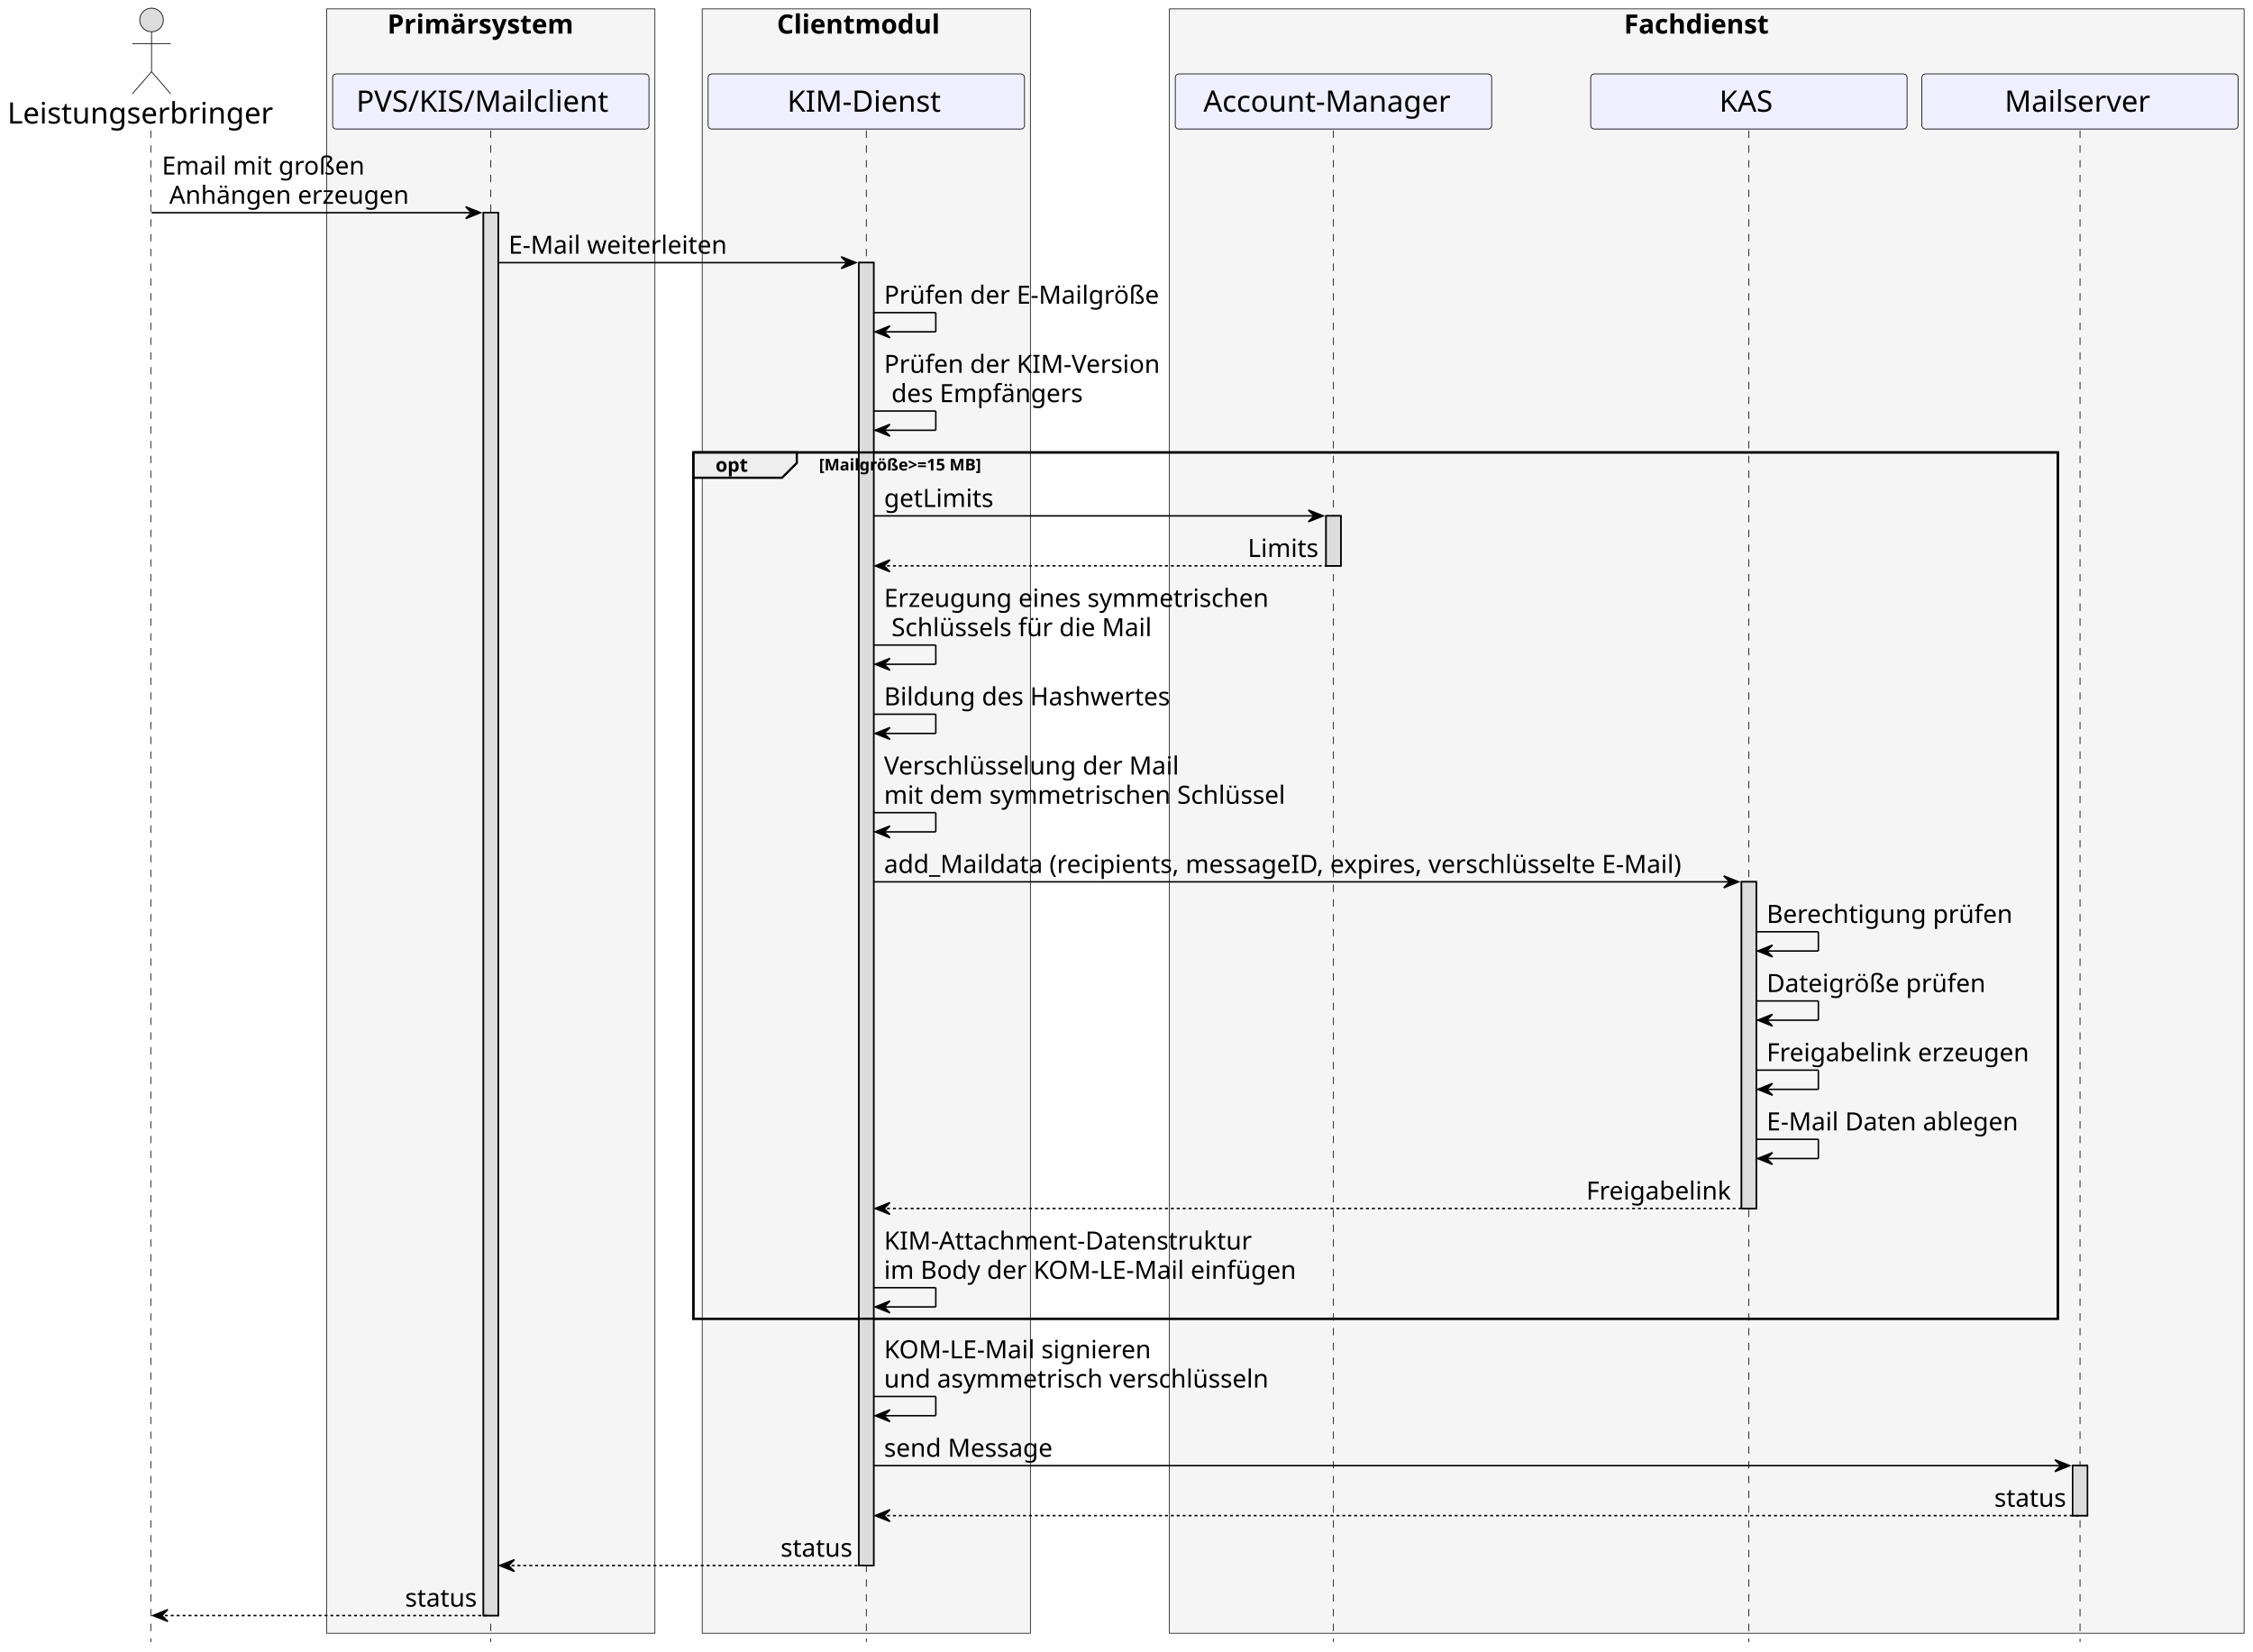
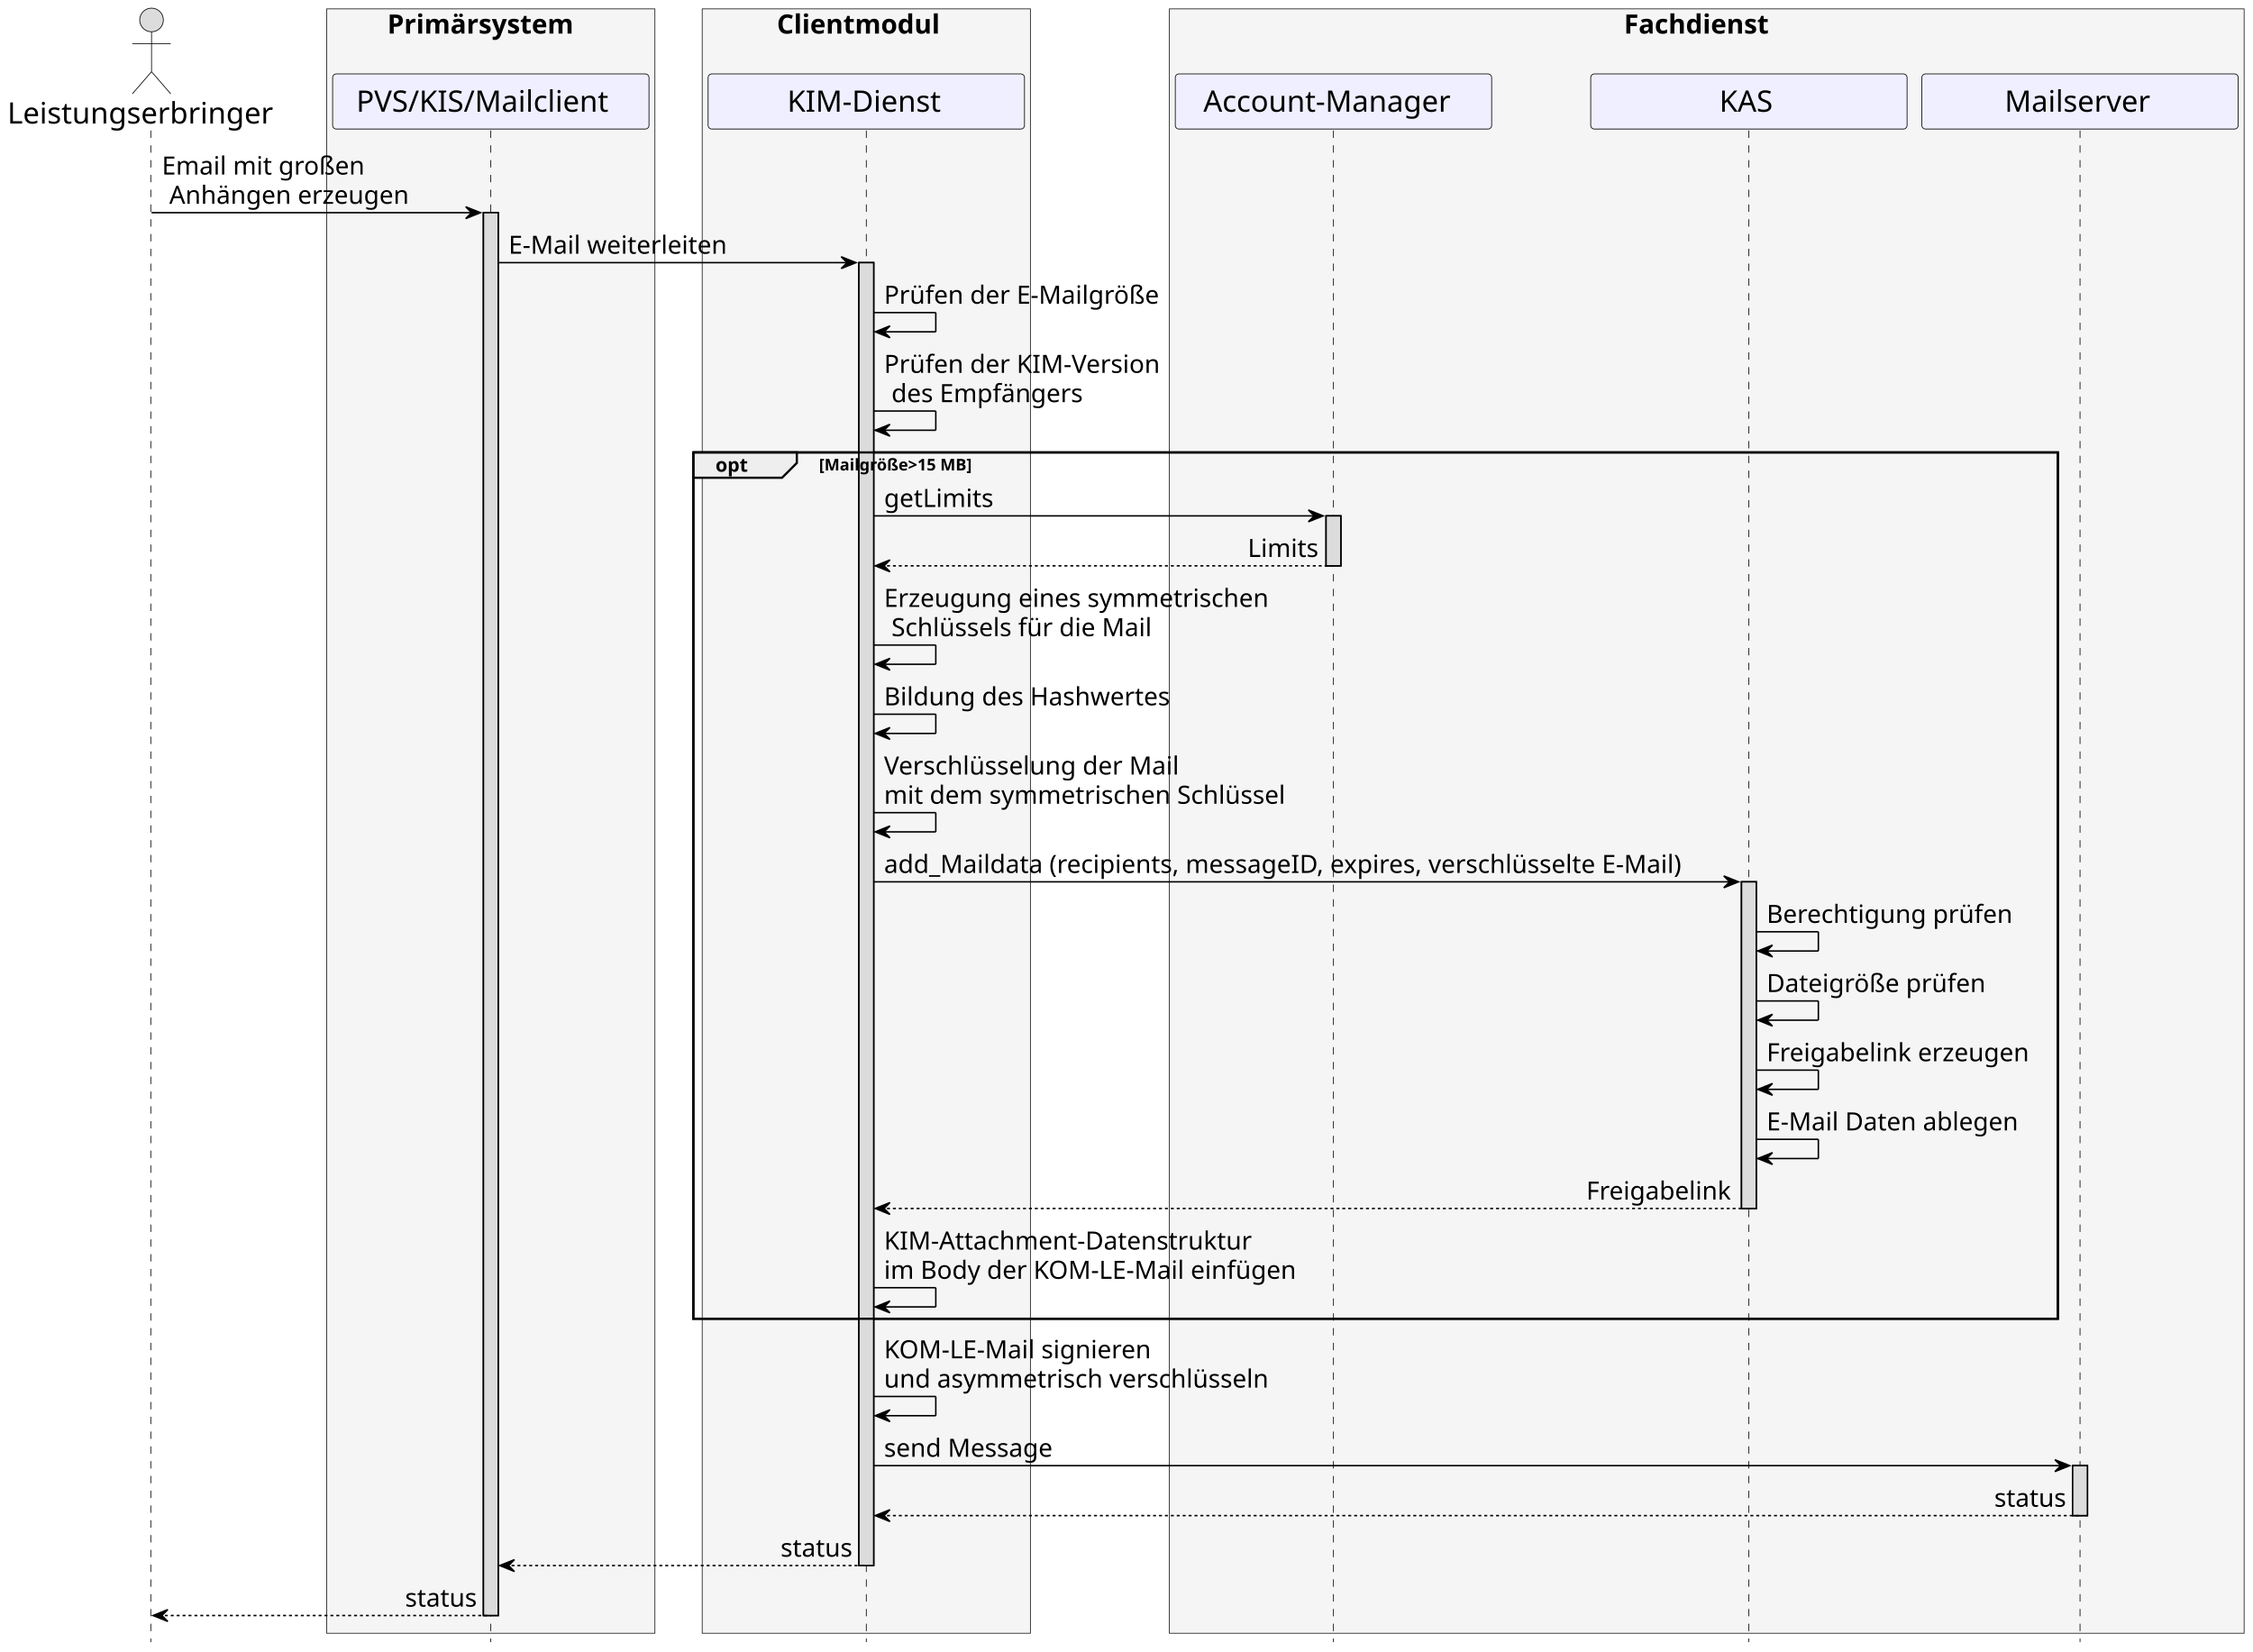
<svg xmlns="http://www.w3.org/2000/svg" contentStyleType="text/css" height="1117px" preserveAspectRatio="none" style="width:1524px;height:1117px;background:#FFFFFF;" version="1.1" viewBox="0 0 1524 1117" width="1524px" zoomAndPan="magnify">
  <defs />
  <g>
    <rect fill="#F5F5F5" height="1098.719" style="stroke:#181818;stroke-width:0.5;" width="222" x="221" y="6" />
    <text fill="#000000" font-family="sans-serif" font-size="18" font-weight="bold" lengthAdjust="spacing" textLength="140" x="262" y="22.708">Primärsystem</text>
    <text fill="#000000" font-family="sans-serif" font-size="13" font-weight="bold" lengthAdjust="spacing" textLength="5" x="262" y="39.02"> </text>
    <rect fill="#F5F5F5" height="1098.719" style="stroke:#181818;stroke-width:0.5;" width="222" x="475" y="6" />
    <text fill="#000000" font-family="sans-serif" font-size="18" font-weight="bold" lengthAdjust="spacing" textLength="121" x="525.5" y="22.708">Clientmodul</text>
    <text fill="#000000" font-family="sans-serif" font-size="13" font-weight="bold" lengthAdjust="spacing" textLength="5" x="525.5" y="39.02"> </text>
    <rect fill="#F5F5F5" height="1098.719" style="stroke:#181818;stroke-width:0.5;" width="727" x="791" y="6" />
    <text fill="#000000" font-family="sans-serif" font-size="18" font-weight="bold" lengthAdjust="spacing" textLength="112" x="1098.5" y="22.708">Fachdienst</text>
    <text fill="#000000" font-family="sans-serif" font-size="13" font-weight="bold" lengthAdjust="spacing" textLength="5" x="1098.5" y="39.02"> </text>
    <rect fill="#DCDCDC" height="948.859" style="stroke:#000000;stroke-width:1.0;" width="10" x="327" y="143.859" />
    <rect fill="#DCDCDC" height="881.281" style="stroke:#000000;stroke-width:1.0;" width="10" x="581" y="177.648" />
    <rect fill="#DCDCDC" height="33.789" style="stroke:#000000;stroke-width:1.0;" width="10" x="897" y="348.938" />
    <rect fill="#DCDCDC" height="220.945" style="stroke:#000000;stroke-width:1.0;" width="10" x="1178" y="596.461" />
    <rect fill="#DCDCDC" height="33.789" style="stroke:#000000;stroke-width:1.0;" width="10" x="1402" y="991.352" />
    <rect fill="none" height="585.969" style="stroke:#000000;stroke-width:1.5;" width="923" x="469" y="306.016" />
    <line style="stroke:#000000;stroke-width:0.5;stroke-dasharray:5.0,5.0;" x1="102" x2="102" y1="88.281" y2="1110.719" />
    <line style="stroke:#000000;stroke-width:0.5;stroke-dasharray:5.0,5.0;" x1="332" x2="332" y1="88.281" y2="1110.719" />
    <line style="stroke:#000000;stroke-width:0.5;stroke-dasharray:5.0,5.0;" x1="586" x2="586" y1="88.281" y2="1110.719" />
    <line style="stroke:#000000;stroke-width:0.5;stroke-dasharray:5.0,5.0;" x1="902" x2="902" y1="88.281" y2="1110.719" />
    <line style="stroke:#000000;stroke-width:0.5;stroke-dasharray:5.0,5.0;" x1="1183" x2="1183" y1="88.281" y2="1110.719" />
    <line style="stroke:#000000;stroke-width:0.5;stroke-dasharray:5.0,5.0;" x1="1407" x2="1407" y1="88.281" y2="1110.719" />
    <text fill="#000000" font-family="Aapex" font-size="20" lengthAdjust="spacing" textLength="189" x="5" y="83.564">Leistungserbringer</text>
    <ellipse cx="102.5" cy="13.5" fill="#DCDCDC" rx="8" ry="8" style="stroke:#000000;stroke-width:0.5;" />
    <path d="M102.5,21.5 L102.5,48.5 M89.5,29.5 L115.5,29.5 M102.5,48.5 L89.5,63.5 M102.5,48.5 L115.5,63.5 " fill="none" style="stroke:#000000;stroke-width:0.5;" />
    <rect fill="#EFEFFF" height="37.281" rx="2.5" ry="2.5" style="stroke:#000000;stroke-width:0.5;" width="214" x="225" y="50" />
    <text fill="#000000" font-family="sans-serif" font-size="20" lengthAdjust="spacing" textLength="182" x="241" y="75.564">PVS/KIS/Mailclient</text>
    <rect fill="#EFEFFF" height="37.281" rx="2.5" ry="2.5" style="stroke:#000000;stroke-width:0.5;" width="214" x="479" y="50" />
    <text fill="#000000" font-family="sans-serif" font-size="20" lengthAdjust="spacing" textLength="107" x="532.5" y="75.564">KIM-Dienst</text>
    <rect fill="#EFEFFF" height="37.281" rx="2.5" ry="2.5" style="stroke:#000000;stroke-width:0.5;" width="214" x="795" y="50" />
    <text fill="#000000" font-family="sans-serif" font-size="20" lengthAdjust="spacing" textLength="176" x="814" y="75.564">Account-Manager</text>
    <rect fill="#EFEFFF" height="37.281" rx="2.5" ry="2.5" style="stroke:#000000;stroke-width:0.5;" width="214" x="1076" y="50" />
    <text fill="#000000" font-family="sans-serif" font-size="20" lengthAdjust="spacing" textLength="40" x="1163" y="75.564">KAS</text>
    <rect fill="#EFEFFF" height="37.281" rx="2.5" ry="2.5" style="stroke:#000000;stroke-width:0.5;" width="214" x="1300" y="50" />
    <text fill="#000000" font-family="sans-serif" font-size="20" lengthAdjust="spacing" textLength="102" x="1356" y="75.564">Mailserver</text>
    <rect fill="#DCDCDC" height="948.859" style="stroke:#000000;stroke-width:1.0;" width="10" x="327" y="143.859" />
    <rect fill="#DCDCDC" height="881.281" style="stroke:#000000;stroke-width:1.0;" width="10" x="581" y="177.648" />
    <rect fill="#DCDCDC" height="33.789" style="stroke:#000000;stroke-width:1.0;" width="10" x="897" y="348.938" />
    <rect fill="#DCDCDC" height="220.945" style="stroke:#000000;stroke-width:1.0;" width="10" x="1178" y="596.461" />
    <rect fill="#DCDCDC" height="33.789" style="stroke:#000000;stroke-width:1.0;" width="10" x="1402" y="991.352" />
    <polygon fill="#000000" points="315,139.859,325,143.859,315,147.859,319,143.859" style="stroke:#000000;stroke-width:1.0;" />
    <line style="stroke:#000000;stroke-width:1.0;" x1="102.5" x2="321" y1="143.859" y2="143.859" />
    <text fill="#000000" font-family="sans-serif" font-size="17" lengthAdjust="spacing" textLength="146" x="109.5" y="118.061">Email mit großen</text>
    <text fill="#000000" font-family="sans-serif" font-size="17" lengthAdjust="spacing" textLength="167" x="114.5" y="137.85">Anhängen erzeugen</text>
    <polygon fill="#000000" points="569,173.648,579,177.648,569,181.648,573,177.648" style="stroke:#000000;stroke-width:1.0;" />
    <line style="stroke:#000000;stroke-width:1.0;" x1="337" x2="575" y1="177.648" y2="177.648" />
    <text fill="#000000" font-family="sans-serif" font-size="17" lengthAdjust="spacing" textLength="159" x="344" y="171.639">E-Mail weiterleiten</text>
    <line style="stroke:#000000;stroke-width:1.0;" x1="591" x2="633" y1="211.438" y2="211.438" />
    <line style="stroke:#000000;stroke-width:1.0;" x1="633" x2="633" y1="211.438" y2="224.438" />
    <line style="stroke:#000000;stroke-width:1.0;" x1="592" x2="633" y1="224.438" y2="224.438" />
    <polygon fill="#000000" points="602,220.438,592,224.438,602,228.438,598,224.438" style="stroke:#000000;stroke-width:1.0;" />
    <text fill="#000000" font-family="sans-serif" font-size="17" lengthAdjust="spacing" textLength="192" x="598" y="205.428">Prüfen der E-Mailgröße</text>
    <line style="stroke:#000000;stroke-width:1.0;" x1="591" x2="633" y1="278.016" y2="278.016" />
    <line style="stroke:#000000;stroke-width:1.0;" x1="633" x2="633" y1="278.016" y2="291.016" />
    <line style="stroke:#000000;stroke-width:1.0;" x1="592" x2="633" y1="291.016" y2="291.016" />
    <polygon fill="#000000" points="602,287.016,592,291.016,602,295.016,598,291.016" style="stroke:#000000;stroke-width:1.0;" />
    <text fill="#000000" font-family="sans-serif" font-size="17" lengthAdjust="spacing" textLength="193" x="598" y="252.217">Prüfen der KIM-Version</text>
    <text fill="#000000" font-family="sans-serif" font-size="17" lengthAdjust="spacing" textLength="133" x="603" y="272.006">des Empfängers</text>
    <path d="M469,306.016 L539,306.016 L539,313.148 L529,323.148 L469,323.148 L469,306.016 " fill="#EEEEEE" style="stroke:#000000;stroke-width:1.5;" />
    <rect fill="none" height="585.969" style="stroke:#000000;stroke-width:1.5;" width="923" x="469" y="306.016" />
    <text fill="#000000" font-family="sans-serif" font-size="13" font-weight="bold" lengthAdjust="spacing" textLength="25" x="484" y="319.082">opt</text>
-     <text fill="#000000" font-family="sans-serif" font-size="11" font-weight="bold" lengthAdjust="spacing" textLength="133" x="554" y="318.226">[Mailgröße&gt;=15 MB]</text>
+     <text fill="#000000" font-family="sans-serif" font-size="11" font-weight="bold" lengthAdjust="spacing" textLength="124" x="554" y="318.226">[Mailgröße&gt;15 MB]</text>
    <polygon fill="#000000" points="885,344.938,895,348.938,885,352.938,889,348.938" style="stroke:#000000;stroke-width:1.0;" />
    <line style="stroke:#000000;stroke-width:1.0;" x1="591" x2="891" y1="348.938" y2="348.938" />
    <text fill="#000000" font-family="sans-serif" font-size="17" lengthAdjust="spacing" textLength="78" x="598" y="342.928">getLimits</text>
    <polygon fill="#000000" points="602,378.727,592,382.727,602,386.727,598,382.727" style="stroke:#000000;stroke-width:1.0;" />
    <line style="stroke:#000000;stroke-width:1.0;stroke-dasharray:2.0,2.0;" x1="596" x2="901" y1="382.727" y2="382.727" />
    <text fill="#000000" font-family="sans-serif" font-size="17" lengthAdjust="spacing" textLength="51" x="844" y="376.717">Limits</text>
    <line style="stroke:#000000;stroke-width:1.0;" x1="591" x2="633" y1="436.305" y2="436.305" />
    <line style="stroke:#000000;stroke-width:1.0;" x1="633" x2="633" y1="436.305" y2="449.305" />
    <line style="stroke:#000000;stroke-width:1.0;" x1="592" x2="633" y1="449.305" y2="449.305" />
    <polygon fill="#000000" points="602,445.305,592,449.305,602,453.305,598,449.305" style="stroke:#000000;stroke-width:1.0;" />
    <text fill="#000000" font-family="sans-serif" font-size="17" lengthAdjust="spacing" textLength="272" x="598" y="410.506">Erzeugung eines symmetrischen</text>
    <text fill="#000000" font-family="sans-serif" font-size="17" lengthAdjust="spacing" textLength="184" x="603" y="430.295">Schlüssels für die Mail</text>
    <line style="stroke:#000000;stroke-width:1.0;" x1="591" x2="633" y1="483.094" y2="483.094" />
    <line style="stroke:#000000;stroke-width:1.0;" x1="633" x2="633" y1="483.094" y2="496.094" />
    <line style="stroke:#000000;stroke-width:1.0;" x1="592" x2="633" y1="496.094" y2="496.094" />
    <polygon fill="#000000" points="602,492.094,592,496.094,602,500.094,598,496.094" style="stroke:#000000;stroke-width:1.0;" />
    <text fill="#000000" font-family="sans-serif" font-size="17" lengthAdjust="spacing" textLength="201" x="598" y="477.084">Bildung des Hashwertes</text>
    <line style="stroke:#000000;stroke-width:1.0;" x1="591" x2="633" y1="549.672" y2="549.672" />
    <line style="stroke:#000000;stroke-width:1.0;" x1="633" x2="633" y1="549.672" y2="562.672" />
    <line style="stroke:#000000;stroke-width:1.0;" x1="592" x2="633" y1="562.672" y2="562.672" />
    <polygon fill="#000000" points="602,558.672,592,562.672,602,566.672,598,562.672" style="stroke:#000000;stroke-width:1.0;" />
    <text fill="#000000" font-family="sans-serif" font-size="17" lengthAdjust="spacing" textLength="206" x="598" y="523.874">Verschlüsselung der Mail</text>
    <text fill="#000000" font-family="sans-serif" font-size="17" lengthAdjust="spacing" textLength="287" x="598" y="543.663">mit dem symmetrischen Schlüssel</text>
    <polygon fill="#000000" points="1166,592.461,1176,596.461,1166,600.461,1170,596.461" style="stroke:#000000;stroke-width:1.0;" />
    <line style="stroke:#000000;stroke-width:1.0;" x1="591" x2="1172" y1="596.461" y2="596.461" />
    <text fill="#000000" font-family="sans-serif" font-size="17" lengthAdjust="spacing" textLength="568" x="598" y="590.452">add_Maildata (recipients, messageID, expires, verschlüsselte E-Mail)</text>
    <line style="stroke:#000000;stroke-width:1.0;" x1="1188" x2="1230" y1="630.25" y2="630.25" />
    <line style="stroke:#000000;stroke-width:1.0;" x1="1230" x2="1230" y1="630.25" y2="643.25" />
    <line style="stroke:#000000;stroke-width:1.0;" x1="1189" x2="1230" y1="643.25" y2="643.25" />
    <polygon fill="#000000" points="1199,639.25,1189,643.25,1199,647.25,1195,643.25" style="stroke:#000000;stroke-width:1.0;" />
    <text fill="#000000" font-family="sans-serif" font-size="17" lengthAdjust="spacing" textLength="172" x="1195" y="624.241">Berechtigung prüfen</text>
    <line style="stroke:#000000;stroke-width:1.0;" x1="1188" x2="1230" y1="677.039" y2="677.039" />
    <line style="stroke:#000000;stroke-width:1.0;" x1="1230" x2="1230" y1="677.039" y2="690.039" />
    <line style="stroke:#000000;stroke-width:1.0;" x1="1189" x2="1230" y1="690.039" y2="690.039" />
    <polygon fill="#000000" points="1199,686.039,1189,690.039,1199,694.039,1195,690.039" style="stroke:#000000;stroke-width:1.0;" />
    <text fill="#000000" font-family="sans-serif" font-size="17" lengthAdjust="spacing" textLength="153" x="1195" y="671.03">Dateigröße prüfen</text>
    <line style="stroke:#000000;stroke-width:1.0;" x1="1188" x2="1230" y1="723.828" y2="723.828" />
    <line style="stroke:#000000;stroke-width:1.0;" x1="1230" x2="1230" y1="723.828" y2="736.828" />
    <line style="stroke:#000000;stroke-width:1.0;" x1="1189" x2="1230" y1="736.828" y2="736.828" />
    <polygon fill="#000000" points="1199,732.828,1189,736.828,1199,740.828,1195,736.828" style="stroke:#000000;stroke-width:1.0;" />
    <text fill="#000000" font-family="sans-serif" font-size="17" lengthAdjust="spacing" textLength="185" x="1195" y="717.819">Freigabelink erzeugen</text>
    <line style="stroke:#000000;stroke-width:1.0;" x1="1188" x2="1230" y1="770.617" y2="770.617" />
    <line style="stroke:#000000;stroke-width:1.0;" x1="1230" x2="1230" y1="770.617" y2="783.617" />
    <line style="stroke:#000000;stroke-width:1.0;" x1="1189" x2="1230" y1="783.617" y2="783.617" />
    <polygon fill="#000000" points="1199,779.617,1189,783.617,1199,787.617,1195,783.617" style="stroke:#000000;stroke-width:1.0;" />
    <text fill="#000000" font-family="sans-serif" font-size="17" lengthAdjust="spacing" textLength="179" x="1195" y="764.608">E-Mail Daten ablegen</text>
    <polygon fill="#000000" points="602,813.406,592,817.406,602,821.406,598,817.406" style="stroke:#000000;stroke-width:1.0;" />
    <line style="stroke:#000000;stroke-width:1.0;stroke-dasharray:2.0,2.0;" x1="596" x2="1182" y1="817.406" y2="817.406" />
    <text fill="#000000" font-family="sans-serif" font-size="17" lengthAdjust="spacing" textLength="103" x="1073" y="811.397">Freigabelink</text>
    <line style="stroke:#000000;stroke-width:1.0;" x1="591" x2="633" y1="870.984" y2="870.984" />
    <line style="stroke:#000000;stroke-width:1.0;" x1="633" x2="633" y1="870.984" y2="883.984" />
    <line style="stroke:#000000;stroke-width:1.0;" x1="592" x2="633" y1="883.984" y2="883.984" />
    <polygon fill="#000000" points="602,879.984,592,883.984,602,887.984,598,883.984" style="stroke:#000000;stroke-width:1.0;" />
    <text fill="#000000" font-family="sans-serif" font-size="17" lengthAdjust="spacing" textLength="263" x="598" y="845.186">KIM-Attachment-Datenstruktur</text>
    <text fill="#000000" font-family="sans-serif" font-size="17" lengthAdjust="spacing" textLength="292" x="598" y="864.975">im Body der KOM-LE-Mail einfügen</text>
    <line style="stroke:#000000;stroke-width:1.0;" x1="591" x2="633" y1="944.562" y2="944.562" />
    <line style="stroke:#000000;stroke-width:1.0;" x1="633" x2="633" y1="944.562" y2="957.562" />
    <line style="stroke:#000000;stroke-width:1.0;" x1="592" x2="633" y1="957.562" y2="957.562" />
    <polygon fill="#000000" points="602,953.562,592,957.562,602,961.562,598,957.562" style="stroke:#000000;stroke-width:1.0;" />
    <text fill="#000000" font-family="sans-serif" font-size="17" lengthAdjust="spacing" textLength="189" x="598" y="918.764">KOM-LE-Mail signieren</text>
    <text fill="#000000" font-family="sans-serif" font-size="17" lengthAdjust="spacing" textLength="272" x="598" y="938.553">und asymmetrisch verschlüsseln</text>
    <polygon fill="#000000" points="1390,987.352,1400,991.352,1390,995.352,1394,991.352" style="stroke:#000000;stroke-width:1.0;" />
    <line style="stroke:#000000;stroke-width:1.0;" x1="591" x2="1396" y1="991.352" y2="991.352" />
    <text fill="#000000" font-family="sans-serif" font-size="17" lengthAdjust="spacing" textLength="115" x="598" y="985.342">send Message</text>
    <polygon fill="#000000" points="602,1021.141,592,1025.141,602,1029.141,598,1025.141" style="stroke:#000000;stroke-width:1.0;" />
    <line style="stroke:#000000;stroke-width:1.0;stroke-dasharray:2.0,2.0;" x1="596" x2="1406" y1="1025.141" y2="1025.141" />
    <text fill="#000000" font-family="sans-serif" font-size="17" lengthAdjust="spacing" textLength="51" x="1349" y="1019.131">status</text>
    <polygon fill="#000000" points="348,1054.93,338,1058.93,348,1062.93,344,1058.93" style="stroke:#000000;stroke-width:1.0;" />
    <line style="stroke:#000000;stroke-width:1.0;stroke-dasharray:2.0,2.0;" x1="342" x2="585" y1="1058.93" y2="1058.93" />
    <text fill="#000000" font-family="sans-serif" font-size="17" lengthAdjust="spacing" textLength="51" x="528" y="1052.92">status</text>
    <polygon fill="#000000" points="113.5,1088.719,103.5,1092.719,113.5,1096.719,109.5,1092.719" style="stroke:#000000;stroke-width:1.0;" />
    <line style="stroke:#000000;stroke-width:1.0;stroke-dasharray:2.0,2.0;" x1="107.5" x2="331" y1="1092.719" y2="1092.719" />
    <text fill="#000000" font-family="sans-serif" font-size="17" lengthAdjust="spacing" textLength="51" x="274" y="1086.709">status</text>
  </g>
</svg>
